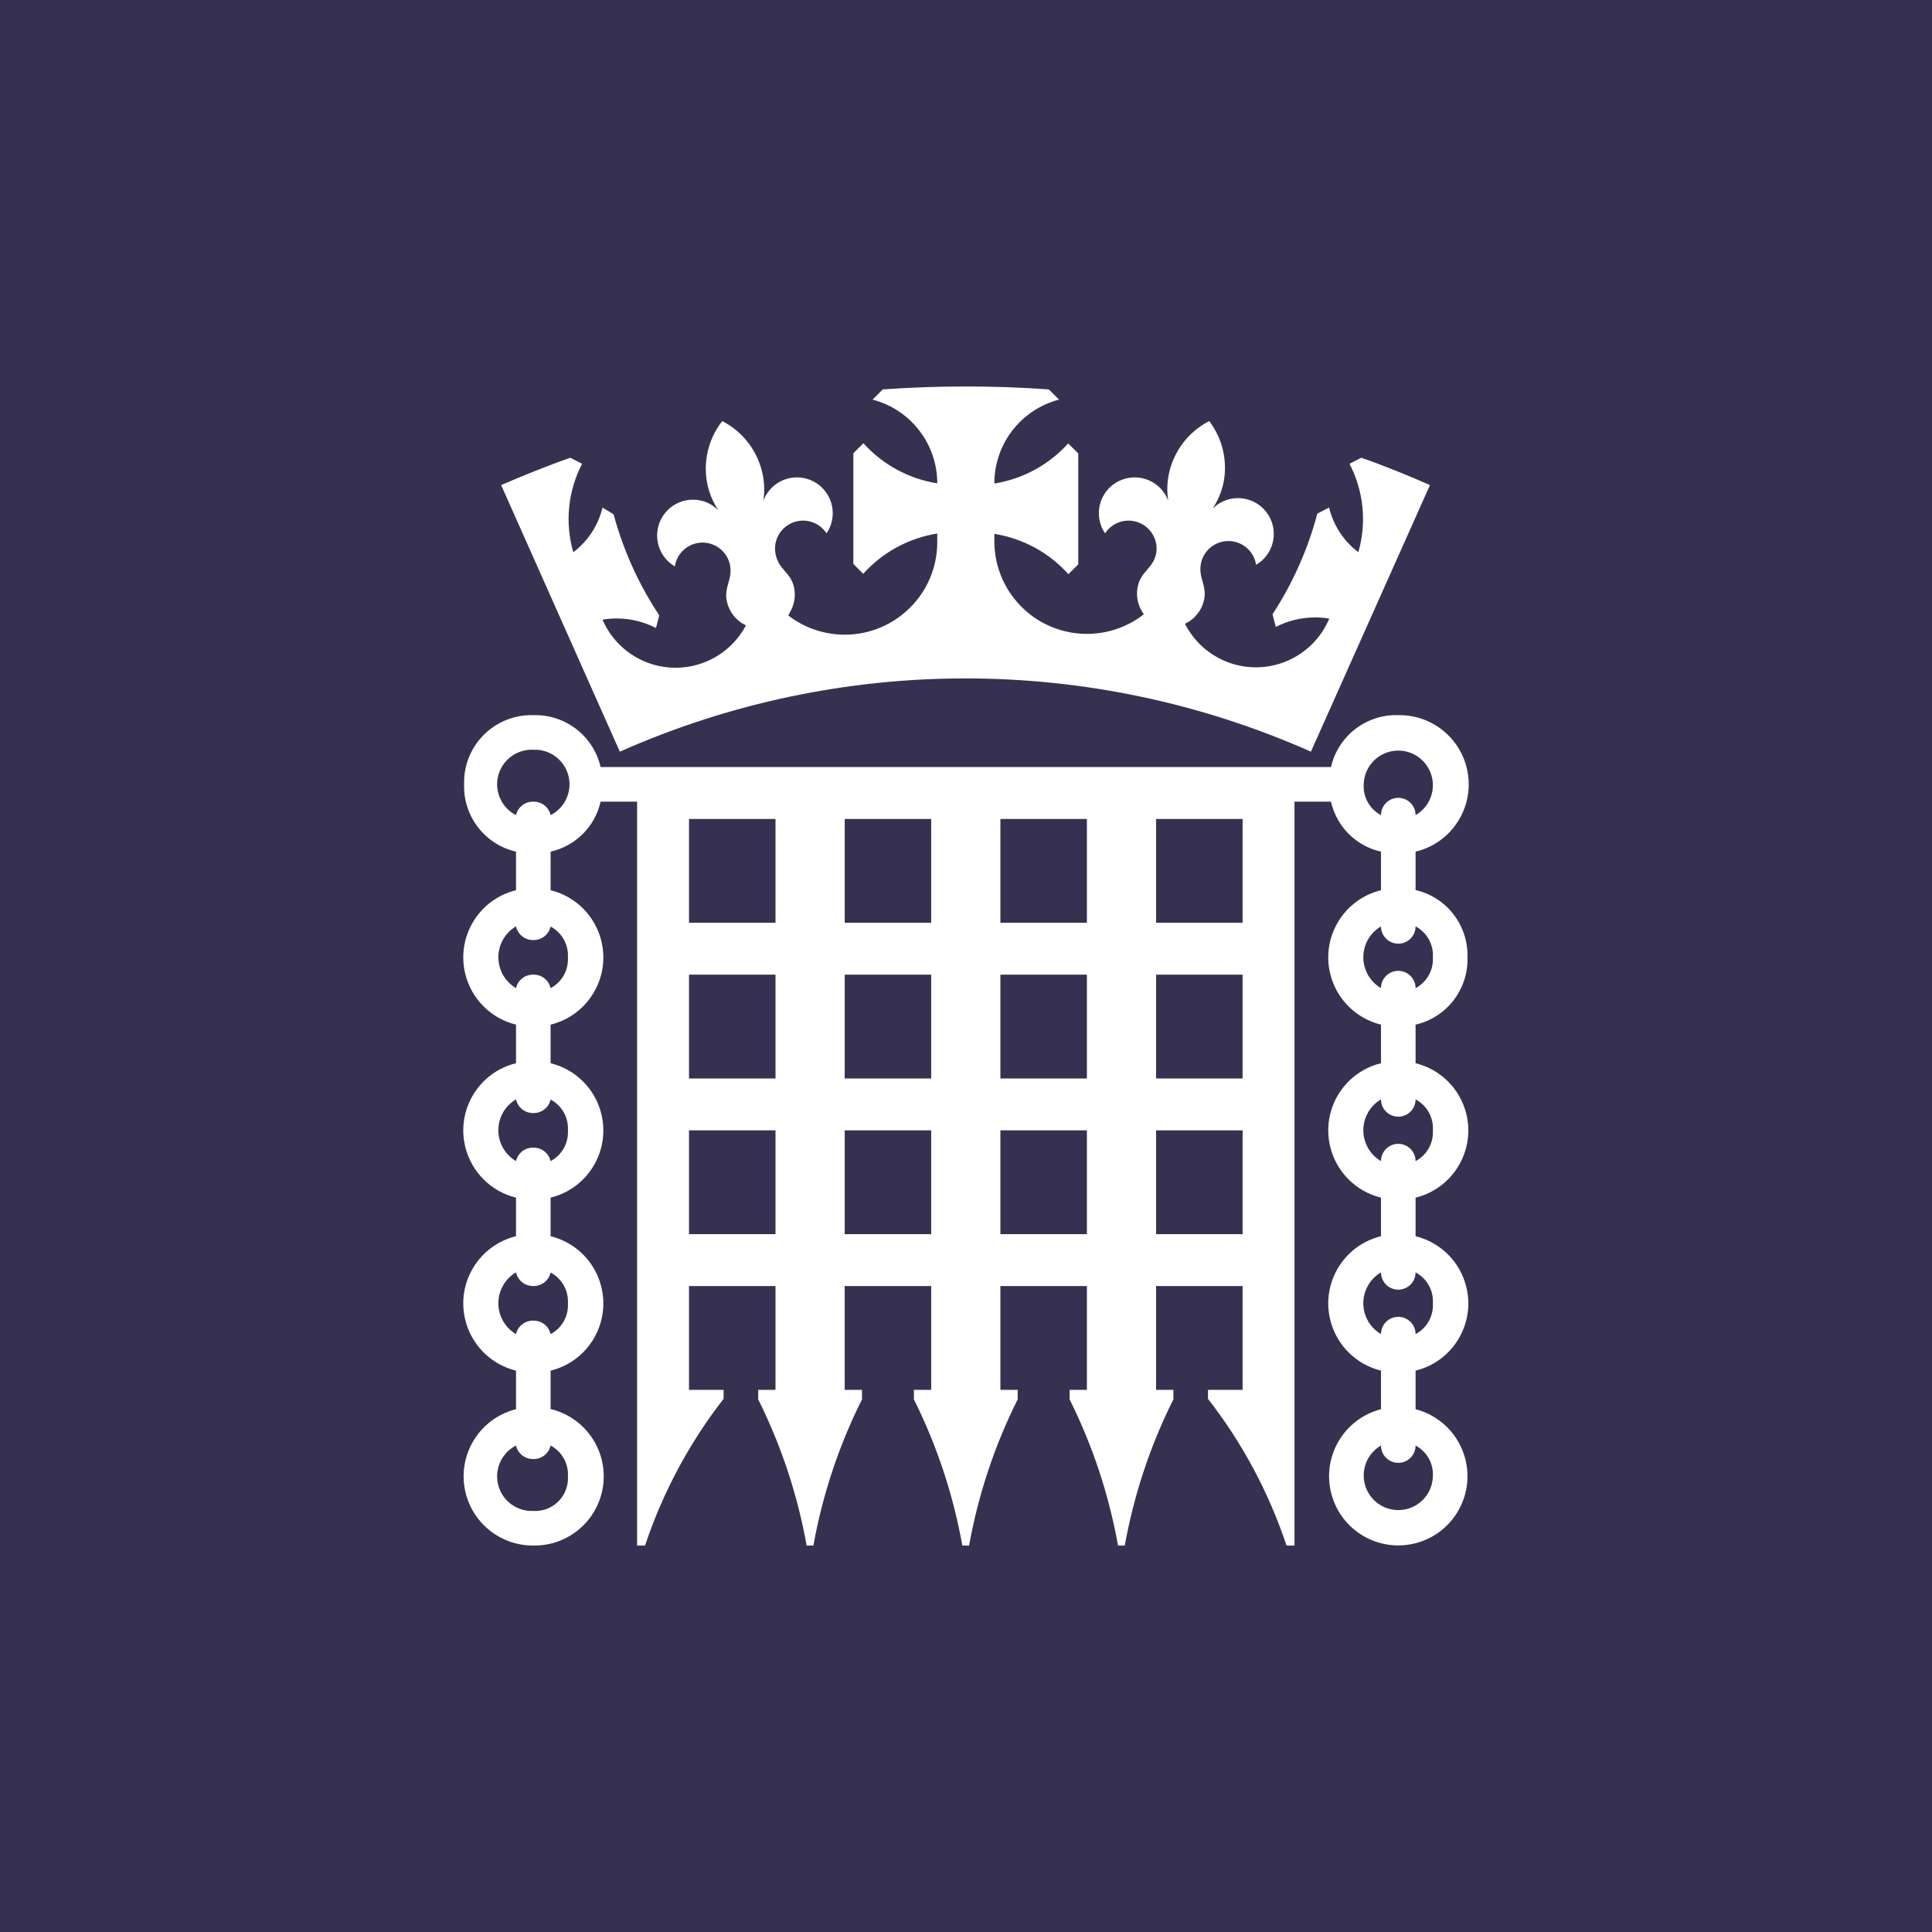
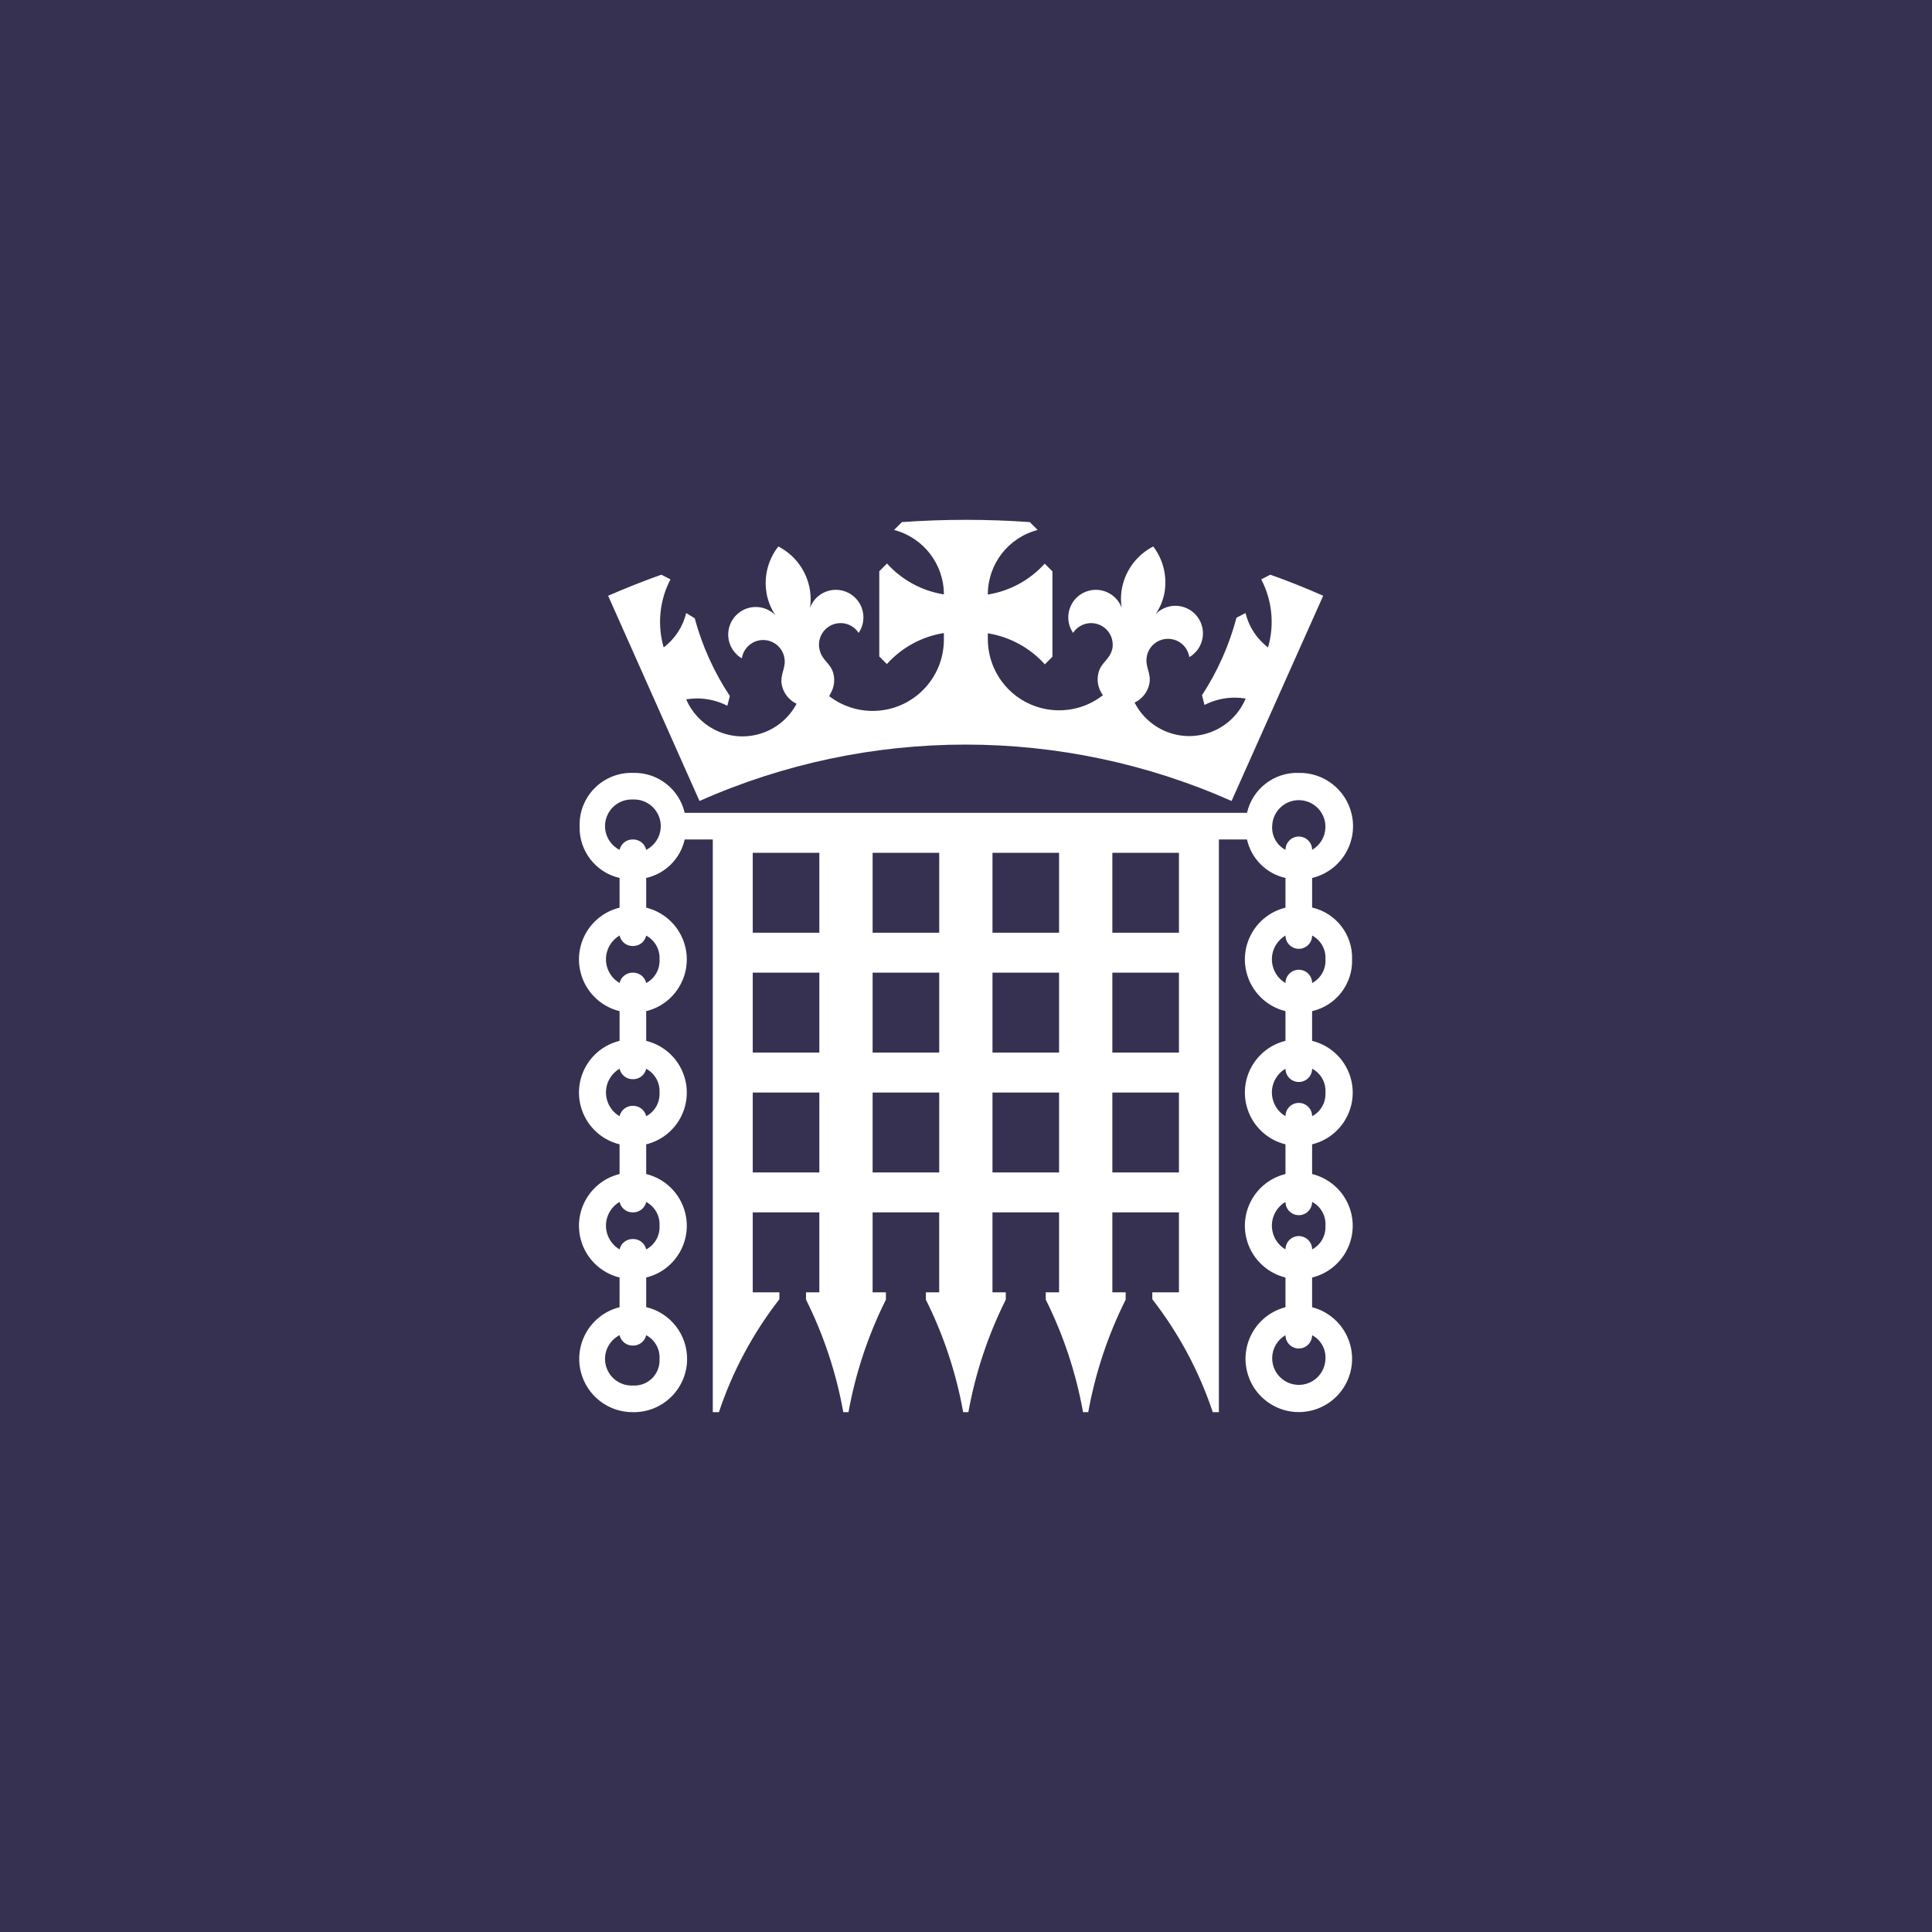
<svg xmlns="http://www.w3.org/2000/svg" version="1.1" id="Layer_1" x="0px" y="0px" width="512px" height="512px" viewBox="0 0 512 512" enable-background="new 0 0 512 512" xml:space="preserve">
-   <rect fill="#363151" width="512" height="512" />
+   <rect x="-1" y="-1" fill="#363151" width="513" height="513" />
  <g>
-     <path fill="#FFFFFF" d="M360.75,121.305l-3.118,1.604c3.761,7.219,4.598,15.608,2.34,23.427c-3.877-2.925-6.614-7.106-7.75-11.828   l-3.117,1.604c-2.506,9.472-6.517,18.479-11.873,26.683l0.869,3.347c3.235-1.657,6.82-2.522,10.454-2.522   c1.246,0.006,2.484,0.114,3.714,0.322c-4.521,10.734-16.886,15.773-27.62,11.253c-4.595-1.934-8.357-5.434-10.615-9.878   c2.56-1.204,4.42-3.522,5.044-6.281c0.869-3.988-1.652-5.869-0.78-9.903c0.92-3.997,4.91-6.489,8.906-5.566   c2.966,0.684,5.214,3.108,5.672,6.116c4.521-2.65,6.039-8.465,3.389-12.986c-2.652-4.521-8.465-6.038-12.987-3.387   c-0.715,0.419-1.371,0.93-1.956,1.52c1.372-2.048,2.352-4.334,2.889-6.739c1.192-5.787-0.18-11.805-3.758-16.505   c-5.412,2.779-9.307,7.818-10.636,13.754c-0.531,2.41-0.608,4.896-0.229,7.335c-1.837-4.909-7.303-7.4-12.214-5.563   c-4.91,1.836-7.401,7.305-5.564,12.212c0.267,0.712,0.617,1.388,1.045,2.016c2.239-3.437,6.841-4.406,10.276-2.166   c2.515,1.638,3.795,4.626,3.248,7.576c-0.871,3.989-3.989,4.585-4.86,8.665c-0.478,2.261-0.085,4.619,1.101,6.603l0.505,0.779   c-10.684,8.331-26.094,6.425-34.426-4.257c-3.313-4.249-5.135-9.472-5.186-14.86v-2.2c7.571,1.204,14.499,4.976,19.622,10.682   l2.612-2.613v-29.388l-2.659-2.659c-5.116,5.68-12.026,9.434-19.575,10.636c-0.023-10.455,7.029-19.601,17.146-22.235l-2.704-2.705   c-7.275-0.519-14.611-0.779-22.007-0.779s-14.732,0.261-22.006,0.779l-2.704,2.705c10.1,2.631,17.148,11.752,17.146,22.19   c-7.55-1.203-14.459-4.957-19.577-10.636l-2.658,2.658v29.341l2.613,2.613c5.122-5.706,12.05-9.477,19.622-10.682v2.292   c-0.006,13.546-10.991,24.523-24.537,24.518c-5.402-0.001-10.652-1.787-14.937-5.08l0.413-0.825   c1.198-1.996,1.592-4.372,1.101-6.646c-0.87-3.99-3.988-4.585-4.86-8.665c-0.875-4.008,1.664-7.966,5.672-8.841   c3.015-0.658,6.122,0.616,7.807,3.202c2.949-4.333,1.828-10.236-2.505-13.185c-4.333-2.949-10.237-1.828-13.185,2.505   c-0.428,0.627-0.778,1.304-1.043,2.015c0.362-2.441,0.27-4.929-0.276-7.335c-1.327-5.936-5.224-10.975-10.636-13.754   c-3.747,4.781-5.174,10.979-3.896,16.917c0.538,2.405,1.517,4.691,2.887,6.739c-3.682-3.73-9.69-3.769-13.42-0.086   s-3.769,9.69-0.087,13.421c0.583,0.589,1.24,1.101,1.955,1.519c0.618-4.055,4.407-6.841,8.461-6.222   c3.009,0.458,5.433,2.707,6.118,5.672c0.871,3.988-1.651,5.867-0.78,9.902c0.622,2.759,2.483,5.077,5.042,6.281   c-5.447,10.295-18.208,14.225-28.503,8.777c-4.248-2.247-7.6-5.877-9.502-10.29c1.227-0.208,2.469-0.314,3.714-0.32   c3.635-0.001,7.218,0.864,10.453,2.521l0.872-3.347c-5.448-8.216-9.534-17.256-12.104-26.773l-2.934-1.788   c-1.133,4.722-3.873,8.903-7.748,11.828c-2.259-7.819-1.422-16.208,2.338-23.427l-3.118-1.604   c-5.456,1.88-12.836,4.86-18.338,7.244l31.45,70.648c58.307-25.885,124.845-25.885,183.151,0l31.542-70.648   C373.588,126.165,366.204,123.185,360.75,121.305z" />
-     <path fill="#FFFFFF" d="M388.897,253.707c0.26-8.467-5.499-15.934-13.754-17.834v-10.178c9.854-2.353,15.93-12.244,13.579-22.095   c-2.001-8.374-9.555-14.229-18.164-14.076c-8.47-0.278-15.948,5.49-17.832,13.752H159.167c-1.9-8.252-9.37-14.013-17.834-13.752   c-9.845-0.283-18.055,7.469-18.338,17.314c-0.01,0.341-0.01,0.682,0,1.023c-0.26,8.465,5.5,15.933,13.753,17.833v10.223   c-9.836,2.412-15.856,12.34-13.445,22.178c1.627,6.637,6.808,11.818,13.445,13.445v10.225c-9.836,2.408-15.856,12.34-13.445,22.174   c1.627,6.637,6.808,11.82,13.445,13.447v10.223c-9.836,2.412-15.856,12.34-13.445,22.178c1.627,6.635,6.808,11.818,13.445,13.445   v10.221c-9.824,2.465-15.794,12.422-13.332,22.246c2.055,8.207,9.457,13.941,17.916,13.881c10.126,0.18,18.481-7.883,18.661-18.01   c0.153-8.607-5.703-16.162-14.077-18.16v-10.178c9.837-2.412,15.857-12.34,13.445-22.178c-1.626-6.637-6.808-11.818-13.445-13.445   v-10.223c9.837-2.412,15.857-12.34,13.445-22.178c-1.626-6.637-6.808-11.816-13.445-13.443v-10.225   c9.837-2.41,15.857-12.34,13.445-22.178c-1.626-6.636-6.808-11.818-13.445-13.445v-10.223c6.607-1.483,11.766-6.642,13.25-13.249   h9.673V409.58h2.109c4.678-14.045,11.717-27.193,20.813-38.875v-2.383h-9.168v-27.508h22.922v27.508h-4.584v2.52   c6.103,12.236,10.425,25.281,12.836,38.738h1.788c2.426-13.461,6.764-26.506,12.883-38.738v-2.52h-4.585v-27.508h22.923v27.508   h-4.585v2.52c6.104,12.236,10.426,25.281,12.838,38.738h1.788c2.426-13.461,6.762-26.506,12.881-38.738v-2.52h-4.583v-27.508   h22.922v27.508h-4.583v2.52c6.1,12.236,10.424,25.281,12.835,38.738h1.788c2.426-13.461,6.766-26.506,12.885-38.738v-2.52h-4.586   v-27.508H329.3v27.508h-9.171v2.383c9.098,11.682,16.135,24.83,20.814,38.875h2.11V212.446h9.673   c1.473,6.611,6.638,11.775,13.249,13.249v10.223c-9.837,2.412-15.857,12.34-13.445,22.178c1.627,6.637,6.811,11.818,13.445,13.445   v10.225c-9.837,2.408-15.857,12.34-13.445,22.174c1.627,6.637,6.811,11.82,13.445,13.447v10.223   c-9.837,2.412-15.857,12.34-13.445,22.178c1.627,6.635,6.811,11.818,13.445,13.445v10.221c-9.807,2.535-15.703,12.537-13.17,22.344   c2.529,9.807,12.532,15.701,22.338,13.17c9.807-2.531,15.706-12.535,13.172-22.342c-1.668-6.459-6.712-11.502-13.172-13.172   v-10.221c9.837-2.412,15.857-12.34,13.448-22.178c-1.627-6.637-6.811-11.818-13.448-13.445v-10.223   c9.837-2.412,15.857-12.34,13.448-22.178c-1.627-6.637-6.811-11.816-13.448-13.443v-10.225   C383.398,269.641,389.157,262.17,388.897,253.707z M150.502,391.244c0.287,4.777-3.353,8.881-8.129,9.168   c-0.346,0.021-0.694,0.021-1.04,0c-5.059,0.234-9.349-3.678-9.582-8.738c-0.166-3.594,1.789-6.957,4.998-8.592   c0.48,2.133,2.399,3.631,4.584,3.576c2.185,0.055,4.104-1.443,4.584-3.576C148.91,384.672,150.701,387.859,150.502,391.244z    M150.502,345.396c0.199,3.383-1.593,6.57-4.585,8.162c-0.48-2.135-2.399-3.629-4.584-3.576c-2.185-0.053-4.104,1.441-4.584,3.576   c-4.52-2.652-6.032-8.471-3.378-12.99c0.819-1.395,1.983-2.559,3.378-3.377c0.462,2.15,2.385,3.67,4.584,3.623   c2.185,0.051,4.104-1.445,4.584-3.576C148.91,338.828,150.701,342.016,150.502,345.396z M150.502,299.551   c0.199,3.383-1.593,6.572-4.585,8.16c-0.48-2.131-2.399-3.627-4.584-3.576c-2.185-0.051-4.104,1.445-4.584,3.576   c-4.52-2.652-6.032-8.469-3.378-12.986c0.819-1.396,1.983-2.559,3.378-3.377c0.462,2.15,2.385,3.668,4.584,3.619   c2.185,0.055,4.104-1.441,4.584-3.576C148.91,292.98,150.701,296.172,150.502,299.551z M145.917,216.021   c-0.48-2.133-2.399-3.629-4.584-3.576c-2.185-0.054-4.104,1.443-4.584,3.576c-4.513-2.298-6.307-7.819-4.009-12.332   c1.635-3.209,4.997-5.164,8.594-4.998c5.059-0.234,9.348,3.679,9.582,8.737C151.081,211.026,149.126,214.387,145.917,216.021z    M205.517,327.059h-22.922v-27.508h22.922V327.059z M205.517,285.799h-22.922v-27.508h22.922V285.799z M205.517,244.537h-22.922   V217.03h22.922V244.537z M246.778,327.059h-22.923v-27.508h22.923V327.059z M246.778,285.799h-22.923v-27.508h22.923V285.799z    M246.778,244.537h-22.923V217.03h22.923V244.537z M288.038,327.059h-22.922v-27.508h22.922V327.059z M288.038,285.799h-22.922   v-27.508h22.922V285.799z M288.038,244.537h-22.922V217.03h22.922V244.537z M329.3,327.059h-22.923v-27.508H329.3V327.059z    M329.3,285.799h-22.923v-27.508H329.3V285.799z M329.3,244.537h-22.923V217.03H329.3V244.537z M361.393,207.861   c0.121-5.062,4.323-9.068,9.386-8.945c5.062,0.123,9.067,4.325,8.946,9.388c-0.079,3.195-1.813,6.119-4.581,7.717   c0-2.532-2.052-4.584-4.585-4.584c-2.528,0-4.583,2.052-4.583,4.584C362.981,214.432,361.191,211.243,361.393,207.861z    M379.729,391.244c-0.122,5.062-4.326,9.068-9.389,8.943c-5.062-0.123-9.065-4.326-8.943-9.387   c0.074-3.195,1.811-6.119,4.578-7.719c0,2.531,2.055,4.586,4.583,4.586c2.533,0,4.585-2.055,4.585-4.586   C378.136,384.672,379.928,387.859,379.729,391.244z M379.729,345.396c0.198,3.383-1.594,6.57-4.586,8.162   c0-2.531-2.052-4.586-4.585-4.586c-2.528,0-4.583,2.055-4.583,4.586c-4.521-2.652-6.032-8.471-3.377-12.99   c0.817-1.395,1.981-2.559,3.377-3.377c0,2.531,2.055,4.586,4.583,4.586c2.533,0,4.585-2.055,4.585-4.586   C378.154,338.787,379.946,341.998,379.729,345.396z M379.729,299.551c0.198,3.383-1.594,6.572-4.586,8.16   c0-2.531-2.052-4.582-4.585-4.582c-2.528,0-4.583,2.051-4.583,4.582c-4.521-2.652-6.032-8.469-3.377-12.986   c0.817-1.396,1.981-2.559,3.377-3.377c0,2.531,2.055,4.582,4.583,4.582c2.533,0,4.585-2.051,4.585-4.582   C378.154,292.941,379.946,296.152,379.729,299.551z M150.502,253.707c0.199,3.383-1.593,6.57-4.585,8.16   c-0.48-2.131-2.399-3.629-4.584-3.576c-2.185-0.053-4.104,1.445-4.584,3.576c-4.52-2.654-6.032-8.47-3.378-12.988   c0.819-1.396,1.983-2.56,3.378-3.379c0.462,2.15,2.385,3.671,4.584,3.621c2.185,0.055,4.104-1.442,4.584-3.575   C148.91,247.137,150.701,250.324,150.502,253.707z M379.729,253.707c0.198,3.383-1.594,6.57-4.586,8.16   c0-2.533-2.052-4.584-4.585-4.584c-2.528,0-4.583,2.051-4.583,4.584c-4.521-2.654-6.032-8.47-3.377-12.988   c0.817-1.396,1.981-2.56,3.377-3.379c0,2.533,2.055,4.584,4.583,4.584c2.533,0,4.585-2.051,4.585-4.584   C378.154,247.097,379.946,250.308,379.729,253.707z" />
+     <path fill="#FFFFFF" d="M336.646,152.301l-2.401,1.235c2.896,5.558,3.541,12.016,1.802,18.036   c-2.984-2.252-5.092-5.471-5.967-9.106l-2.398,1.235c-1.931,7.292-5.019,14.227-9.142,20.542l0.669,2.577   c2.49-1.276,5.251-1.941,8.048-1.941c0.96,0.004,1.913,0.087,2.859,0.248c-3.48,8.264-13,12.144-21.263,8.664   c-3.538-1.489-6.435-4.184-8.173-7.605c1.971-0.927,3.402-2.711,3.883-4.835c0.67-3.07-1.271-4.518-0.601-7.624   c0.709-3.077,3.78-4.996,6.857-4.285c2.283,0.527,4.014,2.393,4.366,4.709c3.481-2.041,4.649-6.518,2.608-9.998   c-2.041-3.481-6.517-4.649-9.997-2.608c-0.551,0.323-1.056,0.716-1.506,1.17c1.056-1.577,1.81-3.337,2.224-5.188   c0.918-4.455-0.139-9.088-2.894-12.707c-4.166,2.14-7.165,6.019-8.188,10.588c-0.409,1.856-0.469,3.77-0.177,5.647   c-1.414-3.779-5.622-5.697-9.403-4.283c-3.78,1.414-5.698,5.624-4.283,9.402c0.205,0.548,0.475,1.068,0.805,1.552   c1.723-2.646,5.267-3.392,7.91-1.667c1.938,1.261,2.922,3.561,2.501,5.833c-0.671,3.071-3.07,3.53-3.741,6.671   c-0.368,1.741-0.066,3.556,0.848,5.083l0.389,0.6c-8.226,6.414-20.09,4.947-26.504-3.277c-2.55-3.271-3.953-7.292-3.992-11.44   v-1.694c5.828,0.927,11.161,3.831,15.105,8.224l2.012-2.012V151.42l-2.048-2.047c-3.938,4.373-9.258,7.263-15.069,8.189   c-0.019-8.049,5.411-15.09,13.2-17.119l-2.082-2.082c-5.602-0.4-11.249-0.6-16.943-0.6c-5.693,0-11.342,0.201-16.941,0.6   l-2.082,2.082c7.775,2.026,13.202,9.048,13.2,17.083c-5.812-0.926-11.132-3.816-15.071-8.188l-2.047,2.046v22.589l2.012,2.011   c3.943-4.393,9.277-7.296,15.106-8.224v1.765c-0.005,10.429-8.462,18.879-18.891,18.876c-4.158-0.001-8.2-1.376-11.499-3.911   l0.317-0.635c0.923-1.537,1.226-3.366,0.848-5.117c-0.669-3.071-3.07-3.53-3.741-6.671c-0.674-3.085,1.281-6.133,4.366-6.806   c2.321-0.507,4.714,0.474,6.011,2.465c2.271-3.336,1.407-7.88-1.929-10.15c-3.336-2.271-7.881-1.408-10.15,1.928   c-0.329,0.483-0.599,1.004-0.803,1.551c0.278-1.879,0.207-3.795-0.213-5.647c-1.021-4.569-4.021-8.449-8.188-10.588   c-2.885,3.681-3.983,8.452-2.999,13.024c0.414,1.852,1.168,3.612,2.223,5.188c-2.835-2.872-7.46-2.902-10.332-0.066   c-2.871,2.835-2.901,7.46-0.067,10.333c0.449,0.453,0.955,0.848,1.506,1.169c0.476-3.122,3.393-5.267,6.514-4.791   c2.316,0.353,4.183,2.084,4.71,4.367c0.671,3.071-1.271,4.517-0.601,7.624c0.479,2.124,1.912,3.909,3.882,4.835   c-4.193,7.926-14.018,10.952-21.943,6.757c-3.271-1.73-5.852-4.525-7.315-7.922c0.944-0.16,1.9-0.242,2.859-0.247   c2.798-0.001,5.557,0.666,8.047,1.941l0.672-2.577c-4.194-6.325-7.34-13.285-9.319-20.612l-2.259-1.376   c-0.872,3.635-2.981,6.854-5.964,9.106c-1.74-6.02-1.096-12.479,1.8-18.036l-2.401-1.235c-4.2,1.447-9.882,3.741-14.117,5.577   l24.212,54.39c44.89-19.928,96.116-19.928,141.004,0l24.283-54.39C346.528,156.042,340.844,153.749,336.646,152.301z" />
+     <path fill="#FFFFFF" d="M358.315,254.234c0.199-6.519-4.234-12.267-10.59-13.73v-7.836c7.587-1.812,12.265-9.426,10.454-17.01   c-1.54-6.447-7.356-10.954-13.984-10.836c-6.521-0.214-12.277,4.227-13.729,10.587H181.451c-1.463-6.353-7.214-10.788-13.73-10.587   c-7.579-0.218-13.9,5.75-14.117,13.33c-0.008,0.263-0.008,0.525,0,0.787c-0.201,6.518,4.234,12.267,10.588,13.729v7.871   c-7.572,1.857-12.207,9.5-10.351,17.074c1.252,5.109,5.24,9.098,10.351,10.351v7.872c-7.572,1.854-12.207,9.5-10.351,17.071   c1.252,5.109,5.24,9.1,10.351,10.353v7.87c-7.572,1.857-12.207,9.5-10.351,17.074c1.252,5.107,5.24,9.099,10.351,10.351v7.869   c-7.563,1.897-12.159,9.563-10.265,17.127c1.583,6.318,7.281,10.732,13.794,10.687c7.795,0.138,14.228-6.069,14.366-13.865   c0.118-6.627-4.391-12.443-10.838-13.981v-7.836c7.573-1.856,12.208-9.5,10.352-17.073c-1.252-5.11-5.241-9.099-10.352-10.352   v-7.87c7.573-1.857,12.208-9.501,10.352-17.074c-1.252-5.11-5.241-9.097-10.352-10.35v-7.872c7.573-1.855,12.208-9.5,10.352-17.074   c-1.252-5.109-5.241-9.098-10.352-10.351v-7.871c5.087-1.142,9.059-5.113,10.201-10.2h7.447v151.769h1.623   c3.602-10.813,9.021-20.936,16.023-29.929v-1.835h-7.059v-21.178h17.647v21.178h-3.528v1.939   c4.698,9.421,8.025,19.464,9.882,29.824h1.376c1.868-10.363,5.208-20.406,9.919-29.824v-1.939h-3.53v-21.178h17.647v21.178h-3.529   v1.939c4.699,9.421,8.026,19.464,9.883,29.824h1.377c1.868-10.363,5.206-20.406,9.918-29.824v-1.939h-3.529v-21.178h17.647v21.178   h-3.528v1.939c4.696,9.421,8.025,19.464,9.881,29.824h1.377c1.868-10.363,5.209-20.406,9.92-29.824v-1.939h-3.53v-21.178h17.648   v21.178h-7.061v1.835c7.004,8.993,12.422,19.115,16.024,29.929h1.624V222.468h7.446c1.135,5.09,5.111,9.065,10.2,10.2v7.871   c-7.573,1.857-12.207,9.5-10.351,17.074c1.253,5.109,5.244,9.099,10.351,10.352v7.871c-7.573,1.854-12.207,9.5-10.351,17.071   c1.253,5.11,5.244,9.1,10.351,10.353v7.87c-7.573,1.857-12.207,9.501-10.351,17.075c1.253,5.107,5.244,9.098,10.351,10.35v7.87   c-7.55,1.951-12.089,9.651-10.139,17.201c1.947,7.551,9.648,12.089,17.197,10.14c7.551-1.948,12.092-9.65,10.142-17.2   c-1.285-4.973-5.168-8.855-10.142-10.141v-7.87c7.574-1.855,12.208-9.5,10.354-17.073c-1.253-5.109-5.243-9.099-10.354-10.352   v-7.87c7.574-1.857,12.208-9.5,10.354-17.074c-1.253-5.109-5.243-9.097-10.354-10.35v-7.871   C354.081,266.501,358.515,260.749,358.315,254.234z M174.78,360.12c0.221,3.678-2.582,6.837-6.259,7.058   c-0.267,0.016-0.534,0.016-0.801,0c-3.895,0.181-7.197-2.831-7.377-6.728c-0.128-2.767,1.378-5.355,3.849-6.614   c0.369,1.642,1.847,2.795,3.528,2.753c1.683,0.042,3.16-1.111,3.529-2.753C173.555,355.06,174.934,357.514,174.78,360.12z    M174.78,324.823c0.153,2.604-1.227,5.057-3.53,6.283c-0.369-1.645-1.847-2.794-3.529-2.753c-1.682-0.041-3.159,1.108-3.528,2.753   c-3.48-2.042-4.645-6.522-2.601-10.001c0.63-1.074,1.526-1.971,2.601-2.6c0.355,1.655,1.836,2.825,3.528,2.789   c1.683,0.039,3.16-1.112,3.529-2.753C173.555,319.766,174.934,322.22,174.78,324.823z M174.78,289.527   c0.153,2.604-1.227,5.06-3.53,6.282c-0.369-1.641-1.847-2.792-3.529-2.753c-1.682-0.039-3.159,1.112-3.528,2.753   c-3.48-2.042-4.645-6.52-2.601-9.997c0.63-1.075,1.526-1.971,2.601-2.601c0.355,1.656,1.836,2.824,3.528,2.786   c1.683,0.043,3.16-1.109,3.529-2.753C173.555,284.47,174.934,286.926,174.78,289.527z M171.25,225.22   c-0.369-1.642-1.847-2.793-3.529-2.753c-1.682-0.042-3.159,1.111-3.528,2.753c-3.475-1.769-4.856-6.02-3.087-9.494   c1.259-2.471,3.847-3.976,6.616-3.848c3.895-0.18,7.197,2.833,7.377,6.727C175.226,221.375,173.721,223.962,171.25,225.22z    M217.135,310.705h-17.647v-21.178h17.647V310.705z M217.135,278.94h-17.647v-21.178h17.647V278.94z M217.135,247.174h-17.647   v-21.177h17.647V247.174z M248.9,310.705h-17.647v-21.178H248.9V310.705z M248.9,278.94h-17.647v-21.178H248.9V278.94z    M248.9,247.174h-17.647v-21.177H248.9V247.174z M280.666,310.705h-17.647v-21.178h17.647V310.705z M280.666,278.94h-17.647   v-21.178h17.647V278.94z M280.666,247.174h-17.647v-21.177h17.647V247.174z M312.433,310.705h-17.648v-21.178h17.648V310.705z    M312.433,278.94h-17.648v-21.178h17.648V278.94z M312.433,247.174h-17.648v-21.177h17.648V247.174z M337.14,218.938   c0.094-3.897,3.328-6.981,7.227-6.886c3.896,0.095,6.98,3.33,6.887,7.228c-0.061,2.46-1.396,4.711-3.526,5.941   c0-1.949-1.58-3.529-3.53-3.529c-1.945,0-3.528,1.58-3.528,3.529C338.363,223.997,336.984,221.542,337.14,218.938z M351.256,360.12   c-0.093,3.896-3.33,6.98-7.228,6.884c-3.897-0.094-6.979-3.329-6.885-7.227c0.057-2.459,1.394-4.71,3.523-5.942   c0,1.948,1.583,3.531,3.528,3.531c1.95,0,3.53-1.583,3.53-3.531C350.03,355.06,351.409,357.514,351.256,360.12z M351.256,324.823   c0.153,2.604-1.227,5.057-3.53,6.283c0-1.948-1.58-3.53-3.53-3.53c-1.945,0-3.528,1.582-3.528,3.53   c-3.479-2.042-4.643-6.522-2.6-10.001c0.629-1.074,1.525-1.971,2.6-2.6c0,1.949,1.583,3.53,3.528,3.53c1.95,0,3.53-1.581,3.53-3.53   C350.044,319.734,351.424,322.206,351.256,324.823z M351.256,289.527c0.153,2.604-1.227,5.06-3.53,6.282   c0-1.948-1.58-3.527-3.53-3.527c-1.945,0-3.528,1.579-3.528,3.527c-3.479-2.042-4.643-6.52-2.6-9.997   c0.629-1.075,1.525-1.971,2.6-2.601c0,1.949,1.583,3.528,3.528,3.528c1.95,0,3.53-1.579,3.53-3.528   C350.044,284.439,351.424,286.911,351.256,289.527z M174.78,254.234c0.153,2.604-1.227,5.058-3.53,6.282   c-0.369-1.64-1.847-2.793-3.529-2.753c-1.682-0.04-3.159,1.113-3.528,2.753c-3.48-2.043-4.645-6.521-2.601-9.999   c0.63-1.075,1.526-1.971,2.601-2.602c0.355,1.655,1.836,2.826,3.528,2.788c1.683,0.042,3.16-1.11,3.529-2.753   C173.555,249.176,174.934,251.629,174.78,254.234z M351.256,254.234c0.153,2.604-1.227,5.058-3.53,6.282   c0-1.95-1.58-3.528-3.53-3.528c-1.945,0-3.528,1.578-3.528,3.528c-3.479-2.043-4.643-6.521-2.6-9.999   c0.629-1.075,1.525-1.971,2.6-2.602c0,1.95,1.583,3.529,3.528,3.529c1.95,0,3.53-1.579,3.53-3.529   C350.044,249.145,351.424,251.617,351.256,254.234z" />
  </g>
</svg>
